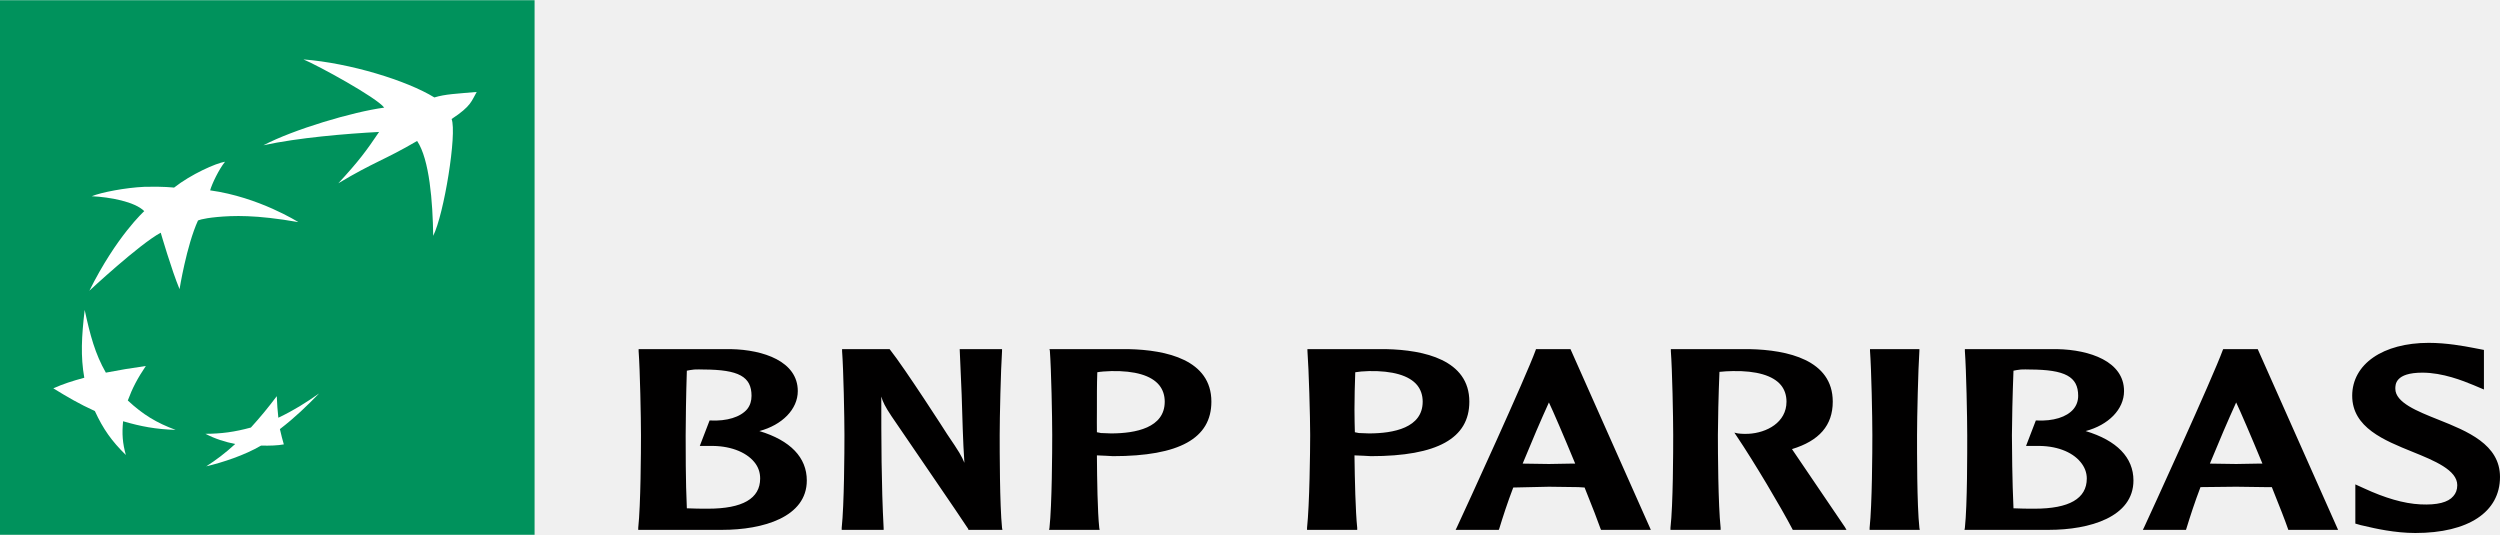
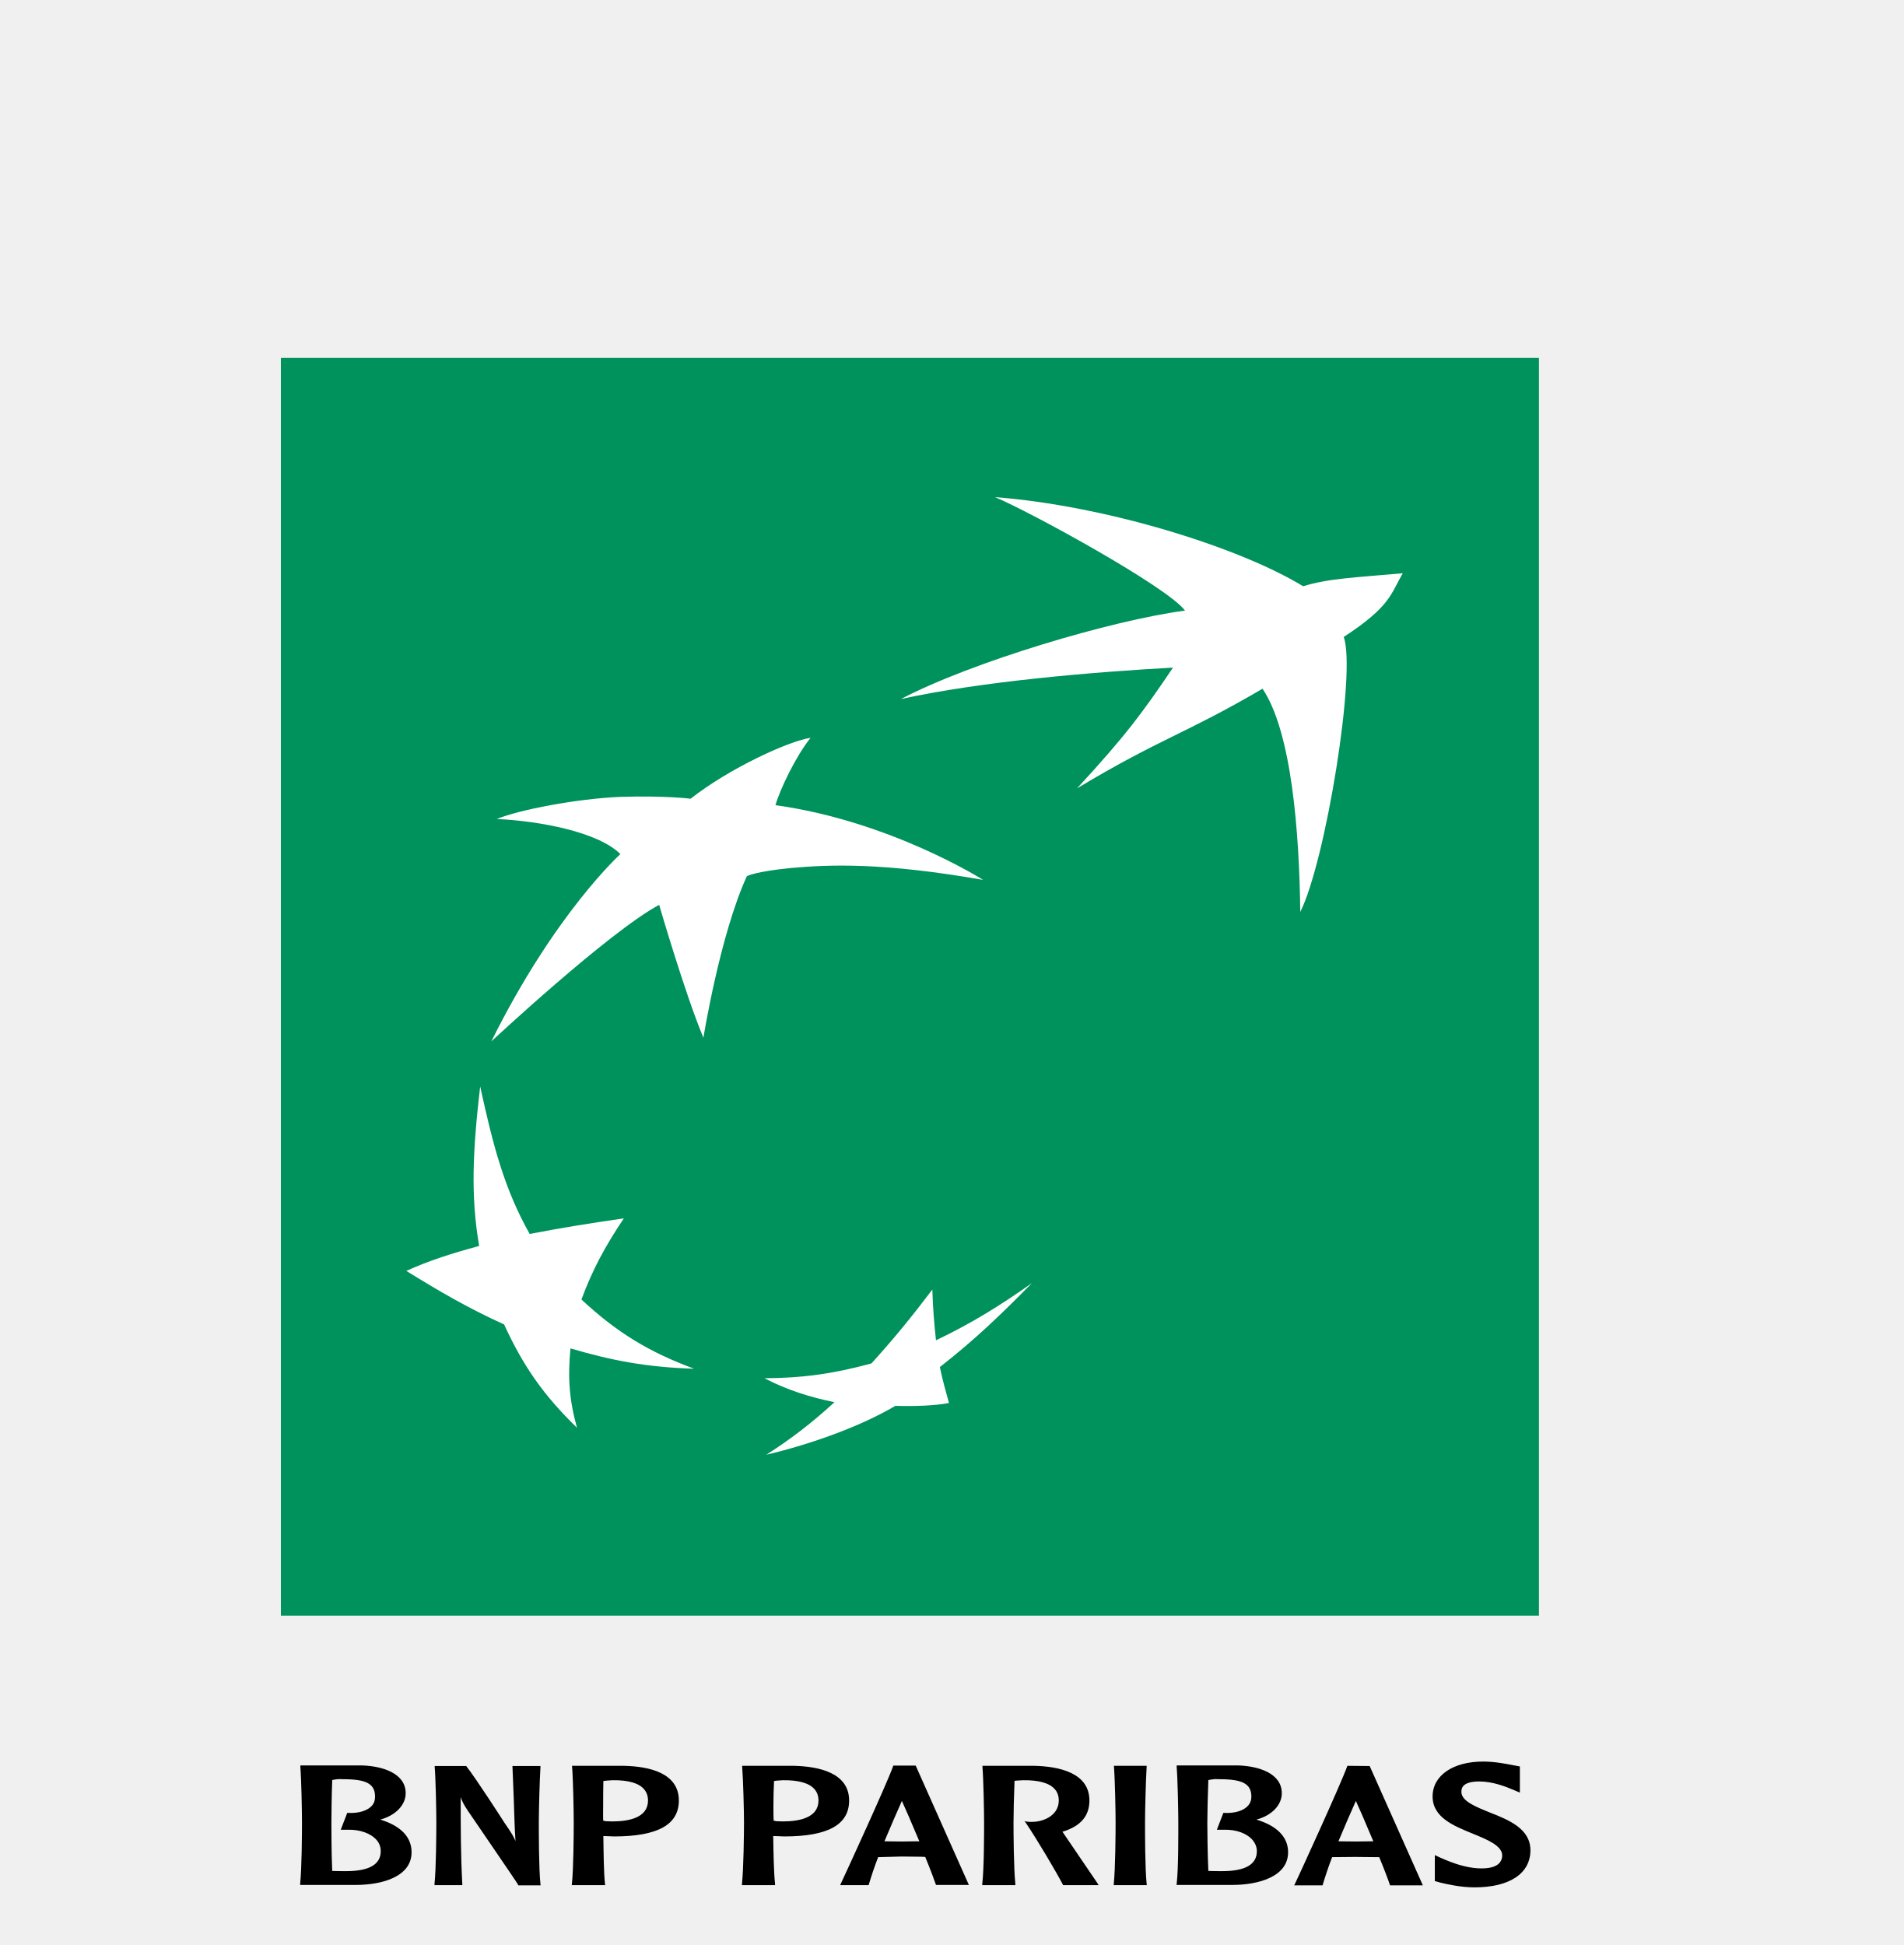
- <svg xmlns="http://www.w3.org/2000/svg" width="2500" height="535" viewBox="5.531 5.203 1010.35 216.038">
-   <path fill="#010000" d="M987.045 143.676c-18.442 0-30.896 8.563-30.896 21.39 0 12.853 12.992 18.036 24.399 22.656 8.809 3.574 18.062 7.358 18.062 13.468 0 1.869-.57 3.282-1.584 4.436-2.092 2.51-6.464 3.663-13.309 3.327-6.718-.323-14.323-2.566-22.815-6.495l-3.485-1.585v15.844l2.218.634 1.427.316c4.246 1.021 12.357 2.852 20.597 2.852 21.42 0 34.222-8.467 34.222-22.656 0-13.156-13.213-18.48-24.874-23.131-8.556-3.416-17.428-6.921-17.428-12.518 0-1.641-.096-6.496 10.932-6.496 8.238 0 16.383 3.265 20.755 5.07l4.12 1.743v-16.002l-4.12-.792c-4.12-.799-11.06-2.061-18.221-2.061zm-723.421 2.535v.793c.57 7.693.95 26.99.95 34.063 0 6.452-.095 28.005-1.109 37.392v.791h33.906c16.604 0 34.222-5.171 34.222-19.963 0-9.277-6.623-16.18-19.171-19.963 9.189-2.445 15.527-8.796 15.527-16.16 0-12.041-13.943-16.68-26.935-16.953h-37.39zm82.229 0v.793c.57 7.693.95 26.801.95 33.904 0 6.439-.095 28.178-1.109 37.551v.791h16.953v-.633c-.951-17.897-.951-35.857-.951-53.234.57 2.035 1.514 4.023 4.12 7.922.253.449 29.532 43.1 31.054 45.629v.316h13.783l-.158-.791c-.95-9.393-.95-31.111-.95-37.551 0-7.104.443-26.242.95-33.904v-.793H393.383l.792 18.379c.317 9.177.476 18.506 1.109 27.568-1.141-2.775-2.028-4.303-6.971-11.566-.127-.26-17.175-26.75-23.132-34.223l-.159-.158h-19.169zm83.812 0l.158.635c.57 7.719.951 26.965.951 34.063 0 6.445-.096 28.171-1.109 37.551l-.158.791h20.438l-.159-.791c-.697-6.687-.887-19.425-.95-29.312.824.044 3.644.159 3.644.159l2.853.158c26.808 0 39.768-7.193 39.768-22.023 0-16.901-18.157-20.888-33.431-21.23h-32.005zm104.251 0v.635c.57 7.719 1.109 26.965 1.109 34.063 0 6.445-.254 28.171-1.268 37.551v.791h20.28v-.791c-.697-6.687-.982-19.425-1.109-29.312.888.044 3.803.159 3.803.159l2.852.158c26.808 0 39.768-7.193 39.768-22.023 0-16.901-18.315-20.888-33.589-21.23h-31.846zm92.369 0l-.159.476c-3.739 10.381-28.043 63.47-31.846 71.613l-.475.95h17.428l.158-.316c1.521-4.98 3.359-10.672 5.704-16.794l14.417-.317 11.883.158s2.028.159 2.535.159c3.169 7.878 5.482 13.854 6.496 16.794l.158.316h20.122l-32.479-73.039h-13.942zm54.502 0v.793c.57 7.693.95 26.801.95 33.904 0 6.434-.031 28.178-1.108 37.551v.791h20.279v-.791c-1.014-9.405-1.109-31.117-1.109-37.551 0-5.095.254-16.451.634-25.508 1.648-.209 3.866-.285 5.388-.316 9.506-.178 16.255 1.762 19.487 5.703 1.458 1.794 2.218 4.063 2.218 6.654 0 8.43-8.017 12.6-15.368 12.992-2.408.127-4.277-.158-4.277-.158l-1.427-.316.951 1.426c7.098 10.539 17.935 28.81 22.498 37.549l.158.316h21.706l-.634-1.108c-.761-1.166-15.052-22.118-21.072-31.054 0 0-.19-.222-.316-.475 11.027-3.354 16.477-9.59 16.477-19.172.001-16.895-18.314-20.906-33.588-21.23h-31.847zm80.486 0v.635c.57 7.719.951 26.99.951 34.063 0 6.434-.096 28.158-1.109 37.551v.791h20.28l-.159-.791c-1.014-9.393-.95-31.117-.95-37.551 0-7.078.443-26.363.95-34.063v-.635h-19.963zm38.342 0v.793c.57 7.681.95 26.99.95 34.063 0 6.452.063 28.005-.95 37.392l-.158.791h34.063c16.541 0 34.223-5.171 34.223-19.963 0-9.277-6.718-16.18-19.329-19.963 9.252-2.445 15.526-8.796 15.526-16.16 0-12.041-13.942-16.68-26.934-16.953h-37.391zm104.41 0l-.159.317c-3.992 11.04-29.69 67.157-31.846 71.771l-.475.95h17.428l.158-.475c1.521-4.969 3.359-10.641 5.704-16.795.57-.012 14.417-.158 14.417-.158l11.883.158s2.028-.012 2.535 0c3.169 7.859 5.482 13.822 6.496 16.795l.158.475h20.122l-32.479-73.039h-13.942zm-617.903 8.239c1.172-.085 2.566-.01 3.802 0 14.133.05 19.329 2.877 19.329 10.615 0 2.072-.538 3.859-1.742 5.387-2.726 3.238-8.239 4.925-14.894 4.595h-.316l-3.961 10.299h3.961c7.795-.223 14.576 2.242 18.062 6.496 1.647 1.971 2.377 4.238 2.377 6.654 0 8.124-7.13 12.199-21.072 12.199-2.345 0-6.147-.014-8.556-.158-.507-10.691-.476-25.166-.476-29.47 0-5.102.159-16.439.476-26.142.792-.136 1.837-.39 3.01-.475zm536.149 0c1.165-.085 2.408-.01 3.645 0 14.195.05 19.487 2.877 19.487 10.615 0 2.072-.634 3.859-1.901 5.387-2.725 3.238-8.175 4.925-14.893 4.595h-.317l-3.961 10.299h4.12c7.795-.223 14.417 2.242 17.903 6.496 1.647 1.971 2.534 4.238 2.534 6.654.001 8.124-7.129 12.199-21.071 12.199-2.408 0-6.147-.014-8.556-.158-.507-10.691-.634-25.166-.634-29.47 0-5.108.253-16.472.634-26.142.76-.136 1.846-.39 3.01-.475zm-367.573.634c9.506-.172 16.097 1.749 19.329 5.703 1.458 1.819 2.218 4.057 2.218 6.654 0 10.578-11.756 12.834-21.706 12.834l-4.119-.158s-.95-.234-1.584-.317c-.063-2.434 0-5.558 0-9.188 0-4.658-.032-9.957.158-15.053 1.204-.235 3.486-.424 5.704-.475zm104.093 0c9.506-.172 16.256 1.749 19.487 5.703 1.458 1.819 2.218 4.057 2.218 6.654 0 10.578-11.756 12.834-21.705 12.834l-4.119-.158s-1.015-.234-1.585-.317c-.063-2.434-.158-5.552-.158-9.188 0-4.658.127-9.957.316-15.053 1.268-.235 3.391-.424 5.546-.475zm72.722 12.675c1.648 3.435 5.862 13.2 10.616 24.716-.697.02-1.585 0-1.585 0l-9.031.158s-9.157-.113-10.615-.158c3.802-9.278 7.383-17.625 10.615-24.716zm277.739 0c1.648 3.448 5.862 13.207 10.615 24.716-.76.013-1.584 0-1.584 0l-9.031.158s-9.157-.146-10.615-.158c3.803-9.266 7.384-17.606 10.615-24.716z" />
-   <path fill="#00925C" d="M5.531 221.24h216.044V5.203H5.531V221.24z" />
-   <path fill="#FFF" d="M128.16 29.127c5.895 2.446 29.66 15.438 32.639 19.487-12.612 1.673-36.631 8.803-48.799 15.21 13.942-3.055 33.367-4.683 46.738-5.387-5.196 7.681-8.048 11.61-16.477 20.755 14.449-8.676 18.474-9.278 31.846-17.111 5.006 7.453 6.306 24.685 6.495 38.342 4.373-8.676 9.665-41.289 7.447-47.214 8.048-5.272 8.048-7.364 10.14-10.932-8.112.723-12.675.855-17.111 2.218-11.153-6.857-34.159-13.911-52.918-15.368zM96.474 70.479c-3.612.533-13.816 5.108-20.597 10.457 0 0-4.5-.551-12.042-.317-7.541.33-17.428 2.231-21.23 3.802 7.352.342 17.365 2.18 21.23 6.021 0 0-11.217 10.108-22.181 32.163 0 0 20.153-18.772 28.835-23.449 0 0 4.437 15.261 7.605 22.815 0 0 2.82-17.599 7.446-27.727 0 0 1.299-.805 7.764-1.426 6.4-.57 15.432-.982 32.796 2.06 0 0-15.938-10.121-35.648-12.833.761-2.7 3.55-8.493 6.022-11.566zm-56.721 59.888c-1.268 10.844-1.68 18.746-.158 27.41-4.943 1.344-8.461 2.472-12.517 4.277 5.703 3.505 10.394 6.262 16.794 9.189 3.359 7.301 6.813 12.148 12.517 17.745-1.331-4.772-1.616-8.601-1.109-13.626 7.162 2.086 13.119 3.227 21.23 3.486-7.731-2.852-13.245-6.198-19.329-11.883 1.838-4.981 3.93-8.968 7.288-13.943-6.21.889-10.773 1.643-16.16 2.693-4.373-7.672-6.338-15.106-8.556-25.348zm94.745 33.748c-5.45 3.834-10.203 6.824-16.478 9.822-.316-2.94-.507-5.418-.634-8.714-3.549 4.716-6.527 8.334-10.457 12.675-6.654 1.813-11.914 2.51-18.378 2.535 3.929 2.047 7.922 3.289 12.041 4.119-4.119 3.771-7.731 6.471-11.725 9.031 6.781-1.609 15.59-4.525 22.182-8.396 3.422.113 6.844-.039 9.188-.477-.57-2.04-1.014-3.567-1.584-6.179 6.276-4.834 10.712-9.176 15.845-14.416z" />
+ <svg xmlns="http://www.w3.org/2000/svg" version="1.1" id="Calque_1" x="0px" y="0px" viewBox="0 0 937.9 958.5" style="enable-background:new 0 0 937.9 958.5;" xml:space="preserve">
+   <style type="text/css">
+ 	.st0{fill:#010000;}
+ 	.st1{fill:#00925C;}
+ 	.st2{fill:#FFFFFF;}
+ </style>
+   <path class="st0" d="M730.8,868.1c-14.9,0-24.9,6.9-24.9,17.2c0,10.4,10.5,14.5,19.7,18.3c7.1,2.9,14.6,5.9,14.6,10.8  c0,1.5-0.5,2.6-1.3,3.6c-1.7,2-5.2,3-10.7,2.7c-5.4-0.3-11.5-2.1-18.4-5.2l-2.8-1.3V927l1.8,0.5l1.1,0.3c3.4,0.8,10,2.3,16.6,2.3  c17.3,0,27.6-6.8,27.6-18.3c0-10.6-10.6-14.9-20-18.6c-6.9-2.8-14-5.6-14-10.1c0-1.3-0.1-5.2,8.8-5.2c6.6,0,13.2,2.6,16.7,4.1  l3.3,1.4v-12.9l-3.3-0.6C742.1,869.2,736.5,868.1,730.8,868.1L730.8,868.1z M148,870.2v0.6c0.5,6.2,0.8,21.7,0.8,27.4  c0,5.2-0.1,22.6-0.9,30.1v0.6h27.3c13.4,0,27.6-4.2,27.6-16.1c0-7.5-5.3-13-15.4-16.1c7.4-2,12.5-7.1,12.5-13  c0-9.7-11.2-13.4-21.7-13.7H148z M214.2,870.2v0.6c0.5,6.2,0.8,21.6,0.8,27.3c0,5.2-0.1,22.7-0.9,30.3v0.6h13.7v-0.5  c-0.8-14.4-0.8-28.9-0.8-42.9c0.5,1.6,1.2,3.2,3.3,6.4c0.2,0.4,23.8,34.7,25,36.8v0.3h11.1l-0.1-0.6c-0.8-7.6-0.8-25.1-0.8-30.3  c0-5.7,0.4-21.1,0.8-27.3v-0.6h-13.8l0.6,14.8c0.3,7.4,0.4,14.9,0.9,22.2c-0.9-2.2-1.6-3.5-5.6-9.3c-0.1-0.2-13.8-21.5-18.6-27.6  l-0.1-0.1H214.2L214.2,870.2z M281.8,870.2l0.1,0.5c0.5,6.2,0.8,21.7,0.8,27.4c0,5.2-0.1,22.7-0.9,30.3l-0.1,0.6h16.5l-0.1-0.6  c-0.6-5.4-0.7-15.6-0.8-23.6c0.7,0,2.9,0.1,2.9,0.1l2.3,0.1c21.6,0,32-5.8,32-17.7c0-13.6-14.6-16.8-26.9-17.1L281.8,870.2  L281.8,870.2z M365.7,870.2v0.5c0.5,6.2,0.9,21.7,0.9,27.4c0,5.2-0.2,22.7-1,30.3v0.6h16.3v-0.6c-0.6-5.4-0.8-15.6-0.9-23.6  c0.7,0,3.1,0.1,3.1,0.1l2.3,0.1c21.6,0,32-5.8,32-17.7c0-13.6-14.8-16.8-27.1-17.1L365.7,870.2L365.7,870.2z M440.1,870.2l-0.1,0.4  c-3,8.4-22.6,51.1-25.7,57.7L414,929h14l0.1-0.3c1.2-4,2.7-8.6,4.6-13.5l11.6-0.3l9.6,0.1c0,0,1.6,0.1,2,0.1  c2.6,6.3,4.4,11.2,5.2,13.5l0.1,0.3h16.2l-26.2-58.8H440.1L440.1,870.2z M484.1,870.2v0.6c0.5,6.2,0.8,21.6,0.8,27.3  c0,5.2,0,22.7-0.9,30.3v0.6h16.3v-0.6c-0.8-7.6-0.9-25.1-0.9-30.3c0-4.1,0.2-13.3,0.5-20.5c1.3-0.2,3.1-0.2,4.3-0.3  c7.7-0.1,13.1,1.4,15.7,4.6c1.2,1.4,1.8,3.3,1.8,5.4c0,6.8-6.5,10.2-12.4,10.5c-1.9,0.1-3.4-0.1-3.4-0.1l-1.1-0.3l0.8,1.1  c5.7,8.5,14.4,23.2,18.1,30.2l0.1,0.3h17.5l-0.5-0.9c-0.6-0.9-12.1-17.8-17-25c0,0-0.2-0.2-0.3-0.4c8.9-2.7,13.3-7.7,13.3-15.4  c0-13.6-14.8-16.8-27.1-17.1H484.1L484.1,870.2z M548.9,870.2v0.5c0.5,6.2,0.8,21.7,0.8,27.4c0,5.2-0.1,22.7-0.9,30.3v0.6h16.3  l-0.1-0.6c-0.8-7.6-0.8-25.1-0.8-30.3c0-5.7,0.4-21.2,0.8-27.4v-0.5H548.9z M579.8,870.2v0.6c0.5,6.2,0.8,21.7,0.8,27.4  c0,5.2,0.1,22.6-0.8,30.1l-0.1,0.6h27.4c13.3,0,27.6-4.2,27.6-16.1c0-7.5-5.4-13-15.6-16.1c7.5-2,12.5-7.1,12.5-13  c0-9.7-11.2-13.4-21.7-13.7H579.8z M663.9,870.2l-0.1,0.3c-3.2,8.9-23.9,54.1-25.7,57.8l-0.4,0.8h14l0.1-0.4c1.2-4,2.7-8.6,4.6-13.5  c0.5,0,11.6-0.1,11.6-0.1l9.6,0.1c0,0,1.6,0,2,0c2.6,6.3,4.4,11.1,5.2,13.5l0.1,0.4h16.2l-26.2-58.8L663.9,870.2L663.9,870.2z   M166.1,876.8c0.9-0.1,2.1,0,3.1,0c11.4,0,15.6,2.3,15.6,8.6c0,1.7-0.4,3.1-1.4,4.3c-2.2,2.6-6.6,4-12,3.7h-0.3l-3.2,8.3h3.2  c6.3-0.2,11.7,1.8,14.6,5.2c1.3,1.6,1.9,3.4,1.9,5.4c0,6.5-5.7,9.8-17,9.8c-1.9,0-5,0-6.9-0.1c-0.4-8.6-0.4-20.3-0.4-23.7  c0-4.1,0.1-13.2,0.4-21.1C164.3,877.1,165.2,876.9,166.1,876.8L166.1,876.8z M598,876.8c0.9-0.1,1.9,0,2.9,0  c11.4,0,15.7,2.3,15.7,8.6c0,1.7-0.5,3.1-1.5,4.3c-2.2,2.6-6.6,4-12,3.7h-0.3l-3.2,8.3h3.3c6.3-0.2,11.6,1.8,14.4,5.2  c1.3,1.6,2,3.4,2,5.4c0,6.5-5.7,9.8-17,9.8c-1.9,0-5,0-6.9-0.1c-0.4-8.6-0.5-20.3-0.5-23.7c0-4.1,0.2-13.3,0.5-21.1  C596.2,877.1,597.1,876.9,598,876.8z M301.9,877.3c7.7-0.1,13,1.4,15.6,4.6c1.2,1.5,1.8,3.3,1.8,5.4c0,8.5-9.5,10.3-17.5,10.3  l-3.3-0.1c0,0-0.8-0.2-1.3-0.3c-0.1-2,0-4.5,0-7.4c0-3.8,0-8,0.1-12.1C298.3,877.5,300.1,877.4,301.9,877.3z M385.8,877.3  c7.7-0.1,13.1,1.4,15.7,4.6c1.2,1.5,1.8,3.3,1.8,5.4c0,8.5-9.5,10.3-17.5,10.3l-3.3-0.1c0,0-0.8-0.2-1.3-0.3c-0.1-2-0.1-4.5-0.1-7.4  c0-3.8,0.1-8,0.3-12.1C382.3,877.5,384,877.4,385.8,877.3L385.8,877.3z M444.4,887.5c1.3,2.8,4.7,10.6,8.6,19.9c-0.6,0-1.3,0-1.3,0  l-7.3,0.1c0,0-7.4-0.1-8.6-0.1C438.9,900,441.8,893.3,444.4,887.5z M668.1,887.5c1.3,2.8,4.7,10.6,8.6,19.9c-0.6,0-1.3,0-1.3,0  l-7.3,0.1c0,0-7.4-0.1-8.6-0.1C662.6,900,665.5,893.3,668.1,887.5z" />
+   <path class="st1" d="M138.4,796.2h619.9V176.3H138.4V796.2z" />
+   <path class="st2" d="M490.3,245c16.9,7,85.1,44.3,93.6,55.9c-36.2,4.8-105.1,25.3-140,43.6c40-8.8,95.7-13.4,134.1-15.5  c-14.9,22-23.1,33.3-47.3,59.5c41.5-24.9,53-26.6,91.4-49.1c14.4,21.4,18.1,70.8,18.6,110c12.5-24.9,27.7-118.5,21.4-135.5  c23.1-15.1,23.1-21.1,29.1-31.4c-23.3,2.1-36.4,2.5-49.1,6.4C610.1,269.4,544.1,249.1,490.3,245L490.3,245z M399.4,363.6  c-10.4,1.5-39.6,14.7-59.1,30c0,0-12.9-1.6-34.6-0.9c-21.6,0.9-50,6.4-60.9,10.9c21.1,1,49.8,6.3,60.9,17.3c0,0-32.2,29-63.6,92.3  c0,0,57.8-53.9,82.7-67.3c0,0,12.7,43.8,21.8,65.5c0,0,8.1-50.5,21.4-79.6c0,0,3.7-2.3,22.3-4.1c18.4-1.6,44.3-2.8,94.1,5.9  c0,0-45.7-29-102.3-36.8C384.3,389,392.3,372.4,399.4,363.6L399.4,363.6z M236.6,535.4c-3.6,31.1-4.8,53.8-0.5,78.6  c-14.2,3.9-24.3,7.1-35.9,12.3c16.4,10.1,29.8,18,48.2,26.4c9.6,20.9,19.5,34.9,35.9,50.9c-3.8-13.7-4.6-24.7-3.2-39.1  c20.5,6,37.6,9.3,60.9,10c-22.2-8.2-38-17.8-55.5-34.1c5.3-14.3,11.3-25.7,20.9-40c-17.8,2.6-30.9,4.7-46.4,7.7  C248.6,586.1,243,564.8,236.6,535.4z M508.5,632.3c-15.6,11-29.3,19.6-47.3,28.2c-0.9-8.4-1.5-15.5-1.8-25  c-10.2,13.5-18.7,23.9-30,36.4c-19.1,5.2-34.2,7.2-52.7,7.3c11.3,5.9,22.7,9.4,34.5,11.8c-11.8,10.8-22.2,18.6-33.6,25.9  c19.5-4.6,44.7-13,63.6-24.1c9.8,0.3,19.6-0.1,26.4-1.4c-1.6-5.9-2.9-10.2-4.5-17.7C481,659.7,493.7,647.3,508.5,632.3L508.5,632.3z  " />
</svg>
